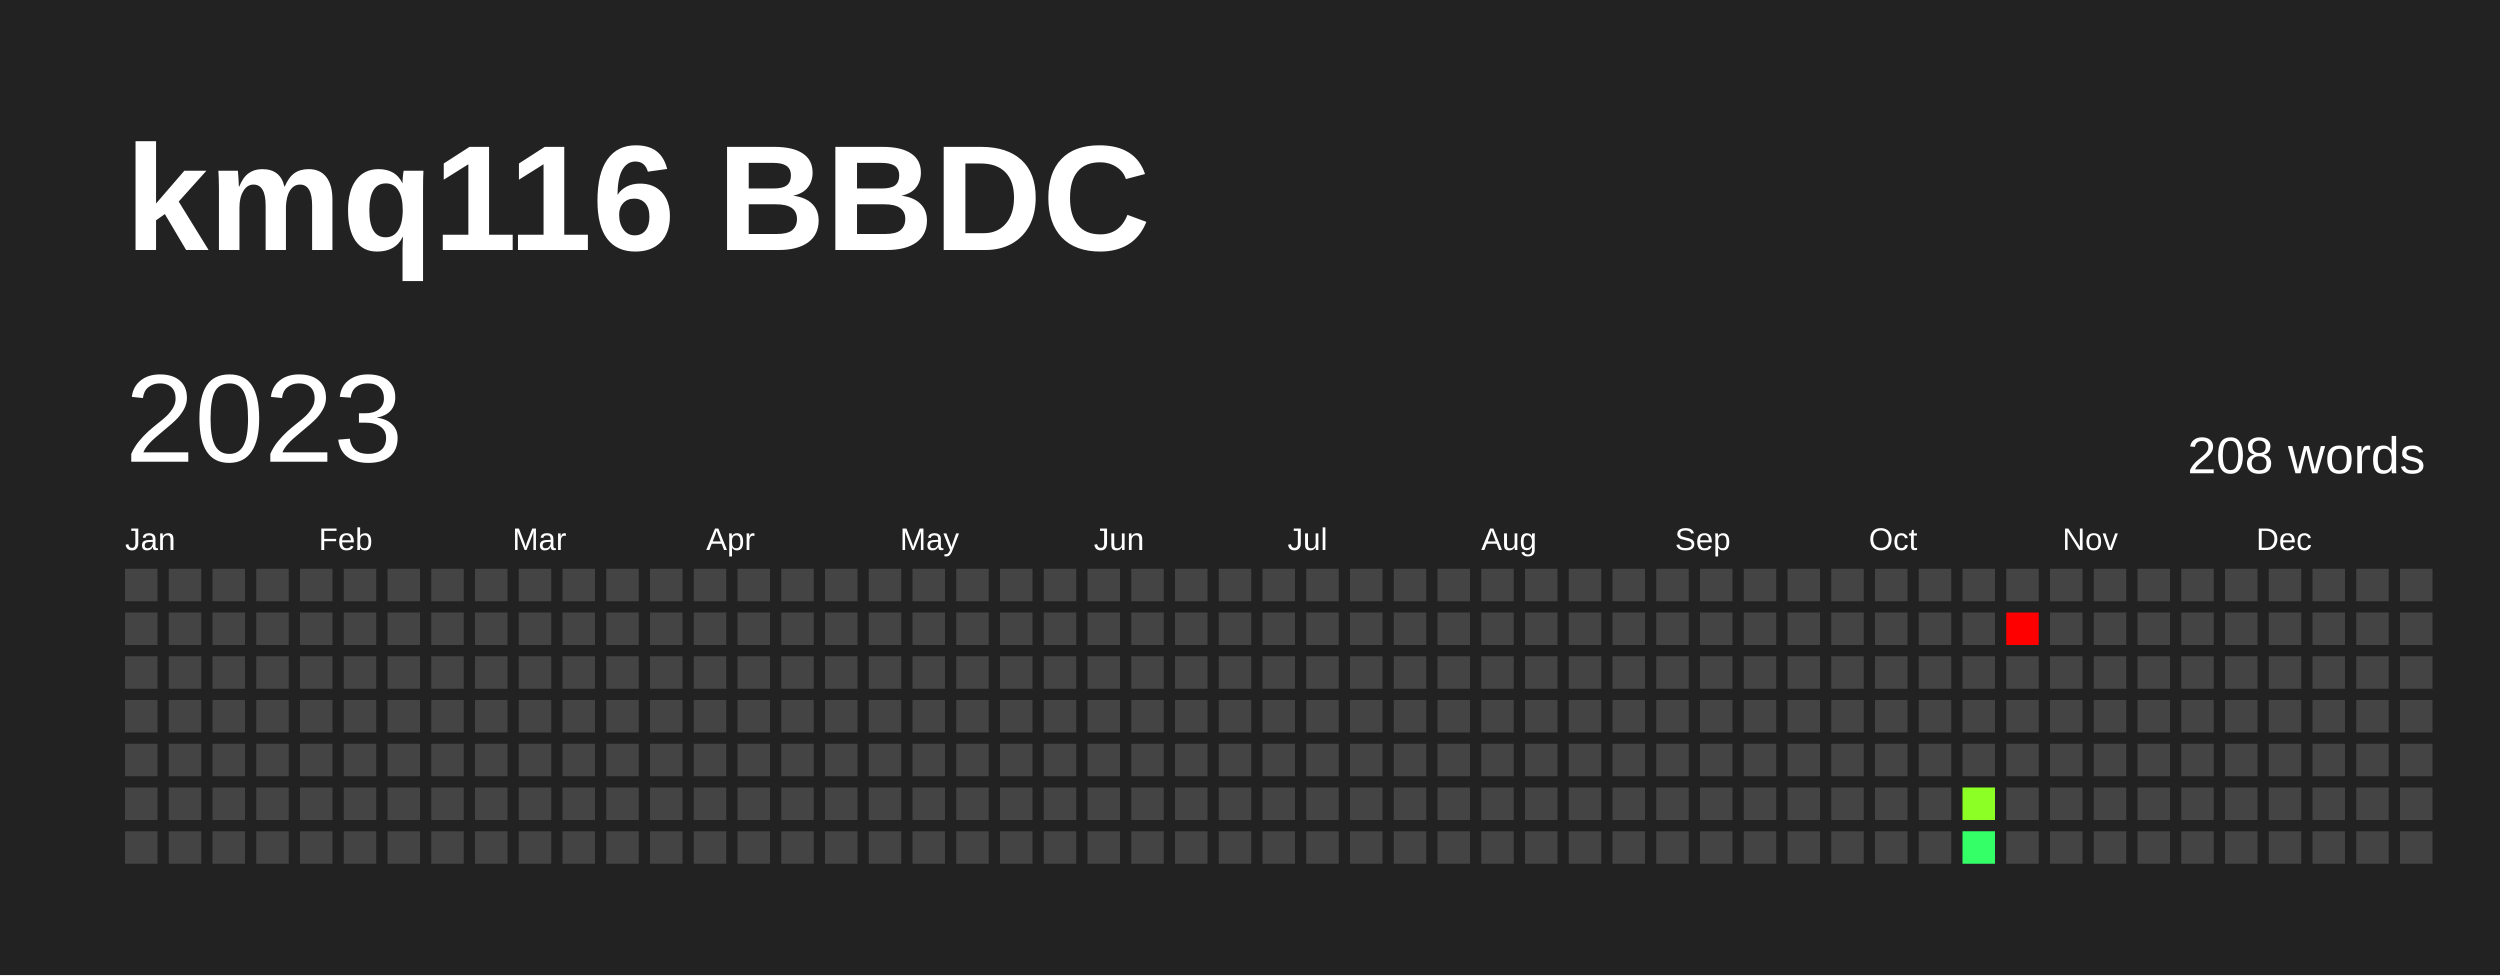
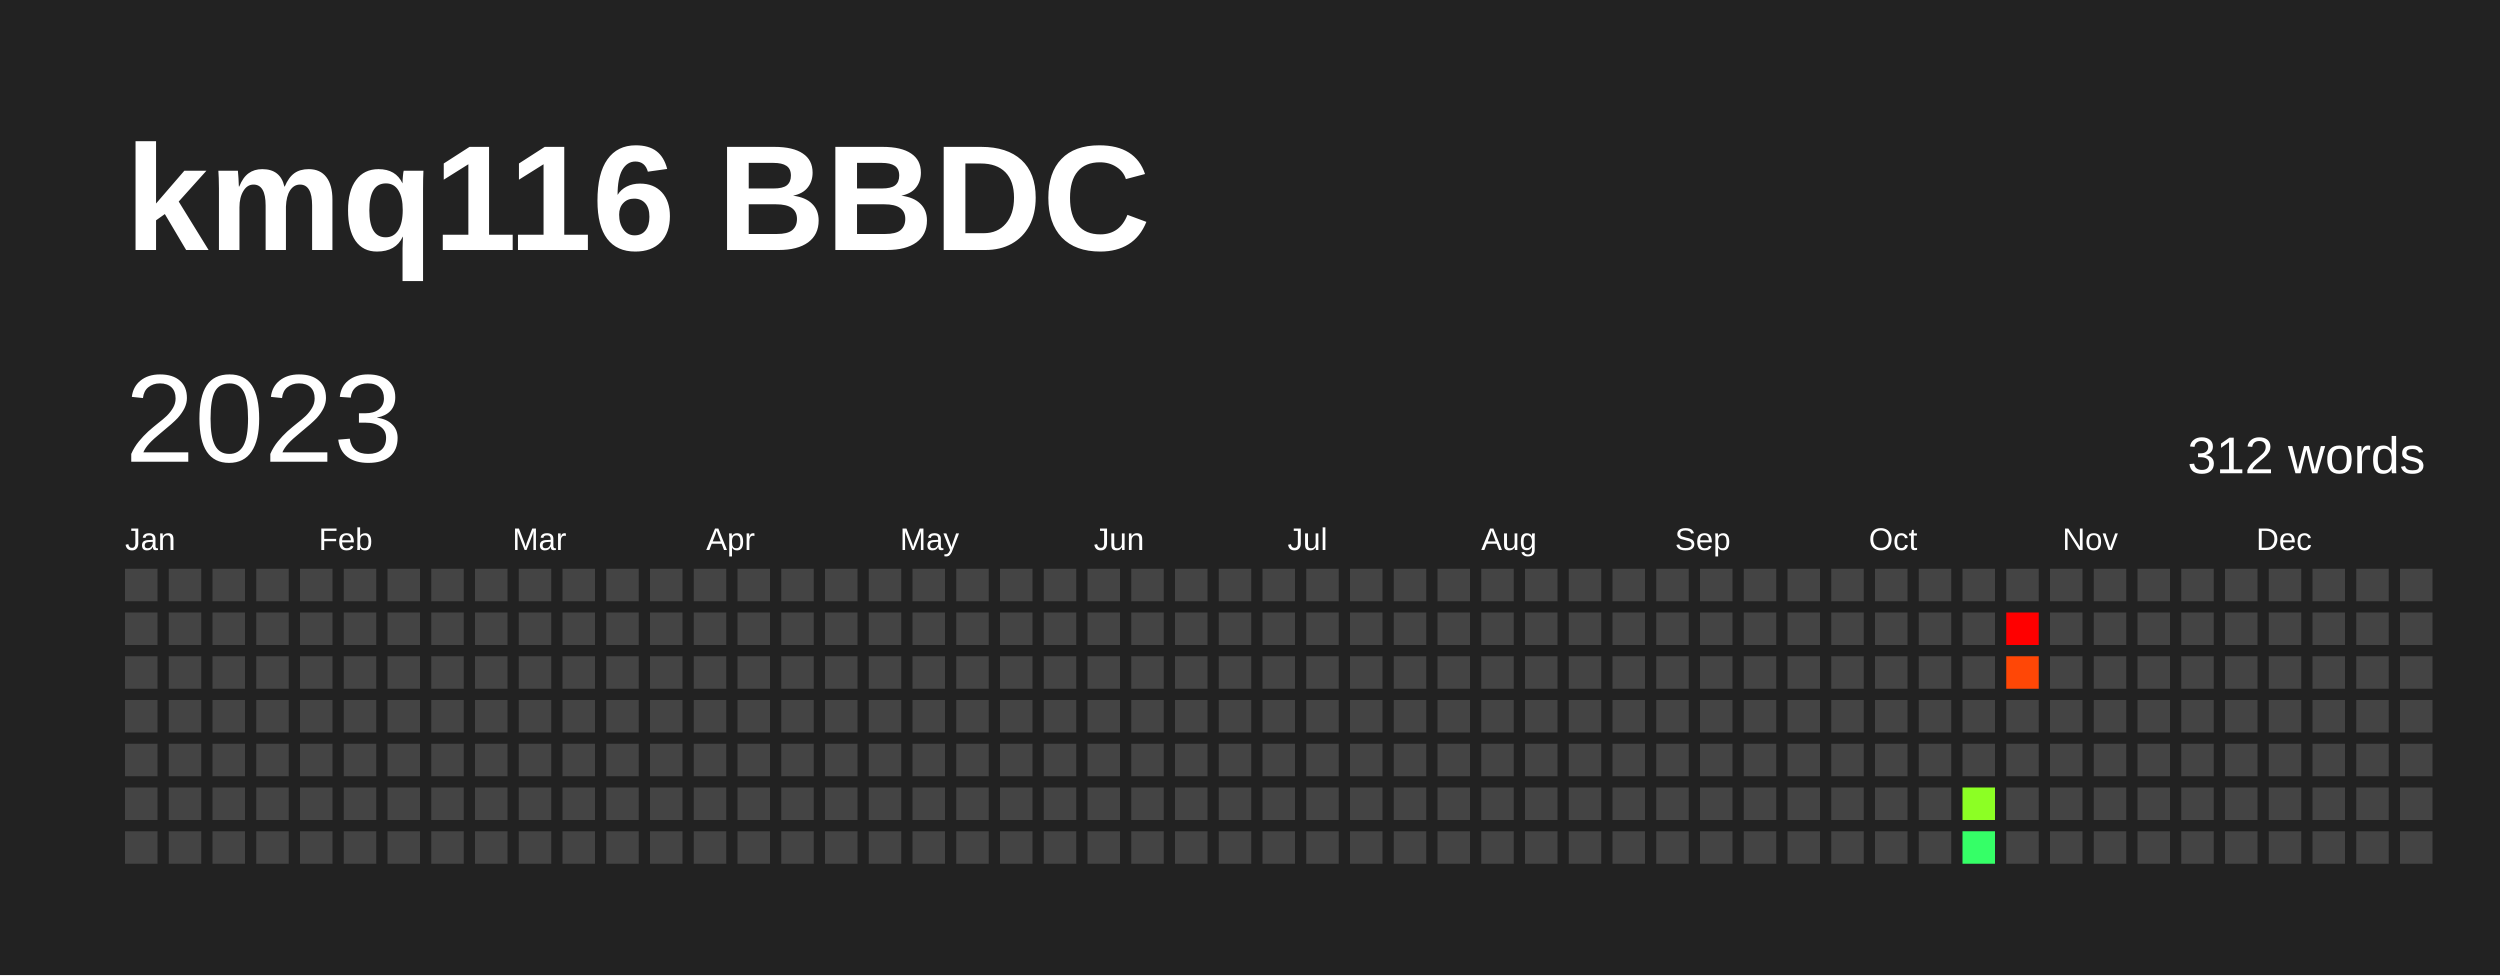
<svg xmlns="http://www.w3.org/2000/svg" baseProfile="full" height="78mm" version="1.1" viewBox="0,0,200,78" width="200mm">
  <defs />
  <rect fill="#222222" height="78" width="200" x="0" y="0" />
  <text fill="#FFFFFF" style="font-size:12px; font-family:Arial; font-weight:bold;" x="10" y="20">kmq116 BBDC</text>
  <text dominant-baseline="hanging" fill="#FFFFFF" style="font-size:10.0px; font-family:Arial;" x="10" y="30">2023</text>
-   <text dominant-baseline="hanging" fill="#FFFFFF" style="font-size:4.125px; font-family:Arial;" x="175" y="35">208 words</text>
+   <text dominant-baseline="hanging" fill="#FFFFFF" style="font-size:4.125px; font-family:Arial;" x="175" y="35">312 words</text>
  <text fill="#FFFFFF" style="font-size:2.5px; font-family:Arial" x="10.0" y="44">Jan</text>
  <text fill="#FFFFFF" style="font-size:2.5px; font-family:Arial" x="25.5" y="44">Feb</text>
  <text fill="#FFFFFF" style="font-size:2.5px; font-family:Arial" x="41.0" y="44">Mar</text>
  <text fill="#FFFFFF" style="font-size:2.5px; font-family:Arial" x="56.5" y="44">Apr</text>
  <text fill="#FFFFFF" style="font-size:2.5px; font-family:Arial" x="72.0" y="44">May</text>
  <text fill="#FFFFFF" style="font-size:2.5px; font-family:Arial" x="87.5" y="44">Jun</text>
  <text fill="#FFFFFF" style="font-size:2.5px; font-family:Arial" x="103.0" y="44">Jul</text>
  <text fill="#FFFFFF" style="font-size:2.5px; font-family:Arial" x="118.5" y="44">Aug</text>
  <text fill="#FFFFFF" style="font-size:2.5px; font-family:Arial" x="134.0" y="44">Sep</text>
  <text fill="#FFFFFF" style="font-size:2.5px; font-family:Arial" x="149.5" y="44">Oct</text>
  <text fill="#FFFFFF" style="font-size:2.5px; font-family:Arial" x="165.0" y="44">Nov</text>
  <text fill="#FFFFFF" style="font-size:2.5px; font-family:Arial" x="180.5" y="44">Dec</text>
  <rect fill="#444444" height="2.6" width="2.6" x="10.0" y="45.5" />
  <rect fill="#444444" height="2.6" width="2.6" x="10.0" y="49.0" />
  <rect fill="#444444" height="2.6" width="2.6" x="10.0" y="52.5" />
  <rect fill="#444444" height="2.6" width="2.6" x="10.0" y="56.0" />
  <rect fill="#444444" height="2.6" width="2.6" x="10.0" y="59.5" />
  <rect fill="#444444" height="2.6" width="2.6" x="10.0" y="63.0" />
  <rect fill="#444444" height="2.6" width="2.6" x="10.0" y="66.5" />
  <rect fill="#444444" height="2.6" width="2.6" x="13.5" y="45.5" />
  <rect fill="#444444" height="2.6" width="2.6" x="13.5" y="49.0" />
  <rect fill="#444444" height="2.6" width="2.6" x="13.5" y="52.5" />
  <rect fill="#444444" height="2.6" width="2.6" x="13.5" y="56.0" />
  <rect fill="#444444" height="2.6" width="2.6" x="13.5" y="59.5" />
  <rect fill="#444444" height="2.6" width="2.6" x="13.5" y="63.0" />
  <rect fill="#444444" height="2.6" width="2.6" x="13.5" y="66.5" />
  <rect fill="#444444" height="2.6" width="2.6" x="17.0" y="45.5" />
  <rect fill="#444444" height="2.6" width="2.6" x="17.0" y="49.0" />
  <rect fill="#444444" height="2.6" width="2.6" x="17.0" y="52.5" />
  <rect fill="#444444" height="2.6" width="2.6" x="17.0" y="56.0" />
  <rect fill="#444444" height="2.6" width="2.6" x="17.0" y="59.5" />
  <rect fill="#444444" height="2.6" width="2.6" x="17.0" y="63.0" />
  <rect fill="#444444" height="2.6" width="2.6" x="17.0" y="66.5" />
  <rect fill="#444444" height="2.6" width="2.6" x="20.5" y="45.5" />
  <rect fill="#444444" height="2.6" width="2.6" x="20.5" y="49.0" />
  <rect fill="#444444" height="2.6" width="2.6" x="20.5" y="52.5" />
  <rect fill="#444444" height="2.6" width="2.6" x="20.5" y="56.0" />
  <rect fill="#444444" height="2.6" width="2.6" x="20.5" y="59.5" />
  <rect fill="#444444" height="2.6" width="2.6" x="20.5" y="63.0" />
  <rect fill="#444444" height="2.6" width="2.6" x="20.5" y="66.5" />
  <rect fill="#444444" height="2.6" width="2.6" x="24.0" y="45.5" />
  <rect fill="#444444" height="2.6" width="2.6" x="24.0" y="49.0" />
  <rect fill="#444444" height="2.6" width="2.6" x="24.0" y="52.5" />
  <rect fill="#444444" height="2.6" width="2.6" x="24.0" y="56.0" />
  <rect fill="#444444" height="2.6" width="2.6" x="24.0" y="59.5" />
  <rect fill="#444444" height="2.6" width="2.6" x="24.0" y="63.0" />
  <rect fill="#444444" height="2.6" width="2.6" x="24.0" y="66.5" />
  <rect fill="#444444" height="2.6" width="2.6" x="27.5" y="45.5" />
  <rect fill="#444444" height="2.6" width="2.6" x="27.5" y="49.0" />
  <rect fill="#444444" height="2.6" width="2.6" x="27.5" y="52.5" />
  <rect fill="#444444" height="2.6" width="2.6" x="27.5" y="56.0" />
  <rect fill="#444444" height="2.6" width="2.6" x="27.5" y="59.5" />
  <rect fill="#444444" height="2.6" width="2.6" x="27.5" y="63.0" />
  <rect fill="#444444" height="2.6" width="2.6" x="27.5" y="66.5" />
  <rect fill="#444444" height="2.6" width="2.6" x="31.0" y="45.5" />
  <rect fill="#444444" height="2.6" width="2.6" x="31.0" y="49.0" />
  <rect fill="#444444" height="2.6" width="2.6" x="31.0" y="52.5" />
  <rect fill="#444444" height="2.6" width="2.6" x="31.0" y="56.0" />
  <rect fill="#444444" height="2.6" width="2.6" x="31.0" y="59.5" />
  <rect fill="#444444" height="2.6" width="2.6" x="31.0" y="63.0" />
  <rect fill="#444444" height="2.6" width="2.6" x="31.0" y="66.5" />
  <rect fill="#444444" height="2.6" width="2.6" x="34.5" y="45.5" />
  <rect fill="#444444" height="2.6" width="2.6" x="34.5" y="49.0" />
  <rect fill="#444444" height="2.6" width="2.6" x="34.5" y="52.5" />
  <rect fill="#444444" height="2.6" width="2.6" x="34.5" y="56.0" />
  <rect fill="#444444" height="2.6" width="2.6" x="34.5" y="59.5" />
  <rect fill="#444444" height="2.6" width="2.6" x="34.5" y="63.0" />
  <rect fill="#444444" height="2.6" width="2.6" x="34.5" y="66.5" />
  <rect fill="#444444" height="2.6" width="2.6" x="38.0" y="45.5" />
  <rect fill="#444444" height="2.6" width="2.6" x="38.0" y="49.0" />
  <rect fill="#444444" height="2.6" width="2.6" x="38.0" y="52.5" />
  <rect fill="#444444" height="2.6" width="2.6" x="38.0" y="56.0" />
  <rect fill="#444444" height="2.6" width="2.6" x="38.0" y="59.5" />
  <rect fill="#444444" height="2.6" width="2.6" x="38.0" y="63.0" />
  <rect fill="#444444" height="2.6" width="2.6" x="38.0" y="66.5" />
  <rect fill="#444444" height="2.6" width="2.6" x="41.5" y="45.5" />
  <rect fill="#444444" height="2.6" width="2.6" x="41.5" y="49.0" />
  <rect fill="#444444" height="2.6" width="2.6" x="41.5" y="52.5" />
  <rect fill="#444444" height="2.6" width="2.6" x="41.5" y="56.0" />
  <rect fill="#444444" height="2.6" width="2.6" x="41.5" y="59.5" />
  <rect fill="#444444" height="2.6" width="2.6" x="41.5" y="63.0" />
  <rect fill="#444444" height="2.6" width="2.6" x="41.5" y="66.5" />
  <rect fill="#444444" height="2.6" width="2.6" x="45.0" y="45.5" />
  <rect fill="#444444" height="2.6" width="2.6" x="45.0" y="49.0" />
  <rect fill="#444444" height="2.6" width="2.6" x="45.0" y="52.5" />
  <rect fill="#444444" height="2.6" width="2.6" x="45.0" y="56.0" />
  <rect fill="#444444" height="2.6" width="2.6" x="45.0" y="59.5" />
  <rect fill="#444444" height="2.6" width="2.6" x="45.0" y="63.0" />
  <rect fill="#444444" height="2.6" width="2.6" x="45.0" y="66.5" />
  <rect fill="#444444" height="2.6" width="2.6" x="48.5" y="45.5" />
  <rect fill="#444444" height="2.6" width="2.6" x="48.5" y="49.0" />
  <rect fill="#444444" height="2.6" width="2.6" x="48.5" y="52.5" />
  <rect fill="#444444" height="2.6" width="2.6" x="48.5" y="56.0" />
  <rect fill="#444444" height="2.6" width="2.6" x="48.5" y="59.5" />
  <rect fill="#444444" height="2.6" width="2.6" x="48.5" y="63.0" />
  <rect fill="#444444" height="2.6" width="2.6" x="48.5" y="66.5" />
  <rect fill="#444444" height="2.6" width="2.6" x="52.0" y="45.5" />
  <rect fill="#444444" height="2.6" width="2.6" x="52.0" y="49.0" />
  <rect fill="#444444" height="2.6" width="2.6" x="52.0" y="52.5" />
  <rect fill="#444444" height="2.6" width="2.6" x="52.0" y="56.0" />
  <rect fill="#444444" height="2.6" width="2.6" x="52.0" y="59.5" />
  <rect fill="#444444" height="2.6" width="2.6" x="52.0" y="63.0" />
  <rect fill="#444444" height="2.6" width="2.6" x="52.0" y="66.5" />
  <rect fill="#444444" height="2.6" width="2.6" x="55.5" y="45.5" />
  <rect fill="#444444" height="2.6" width="2.6" x="55.5" y="49.0" />
  <rect fill="#444444" height="2.6" width="2.6" x="55.5" y="52.5" />
  <rect fill="#444444" height="2.6" width="2.6" x="55.5" y="56.0" />
  <rect fill="#444444" height="2.6" width="2.6" x="55.5" y="59.5" />
  <rect fill="#444444" height="2.6" width="2.6" x="55.5" y="63.0" />
  <rect fill="#444444" height="2.6" width="2.6" x="55.5" y="66.5" />
  <rect fill="#444444" height="2.6" width="2.6" x="59.0" y="45.5" />
  <rect fill="#444444" height="2.6" width="2.6" x="59.0" y="49.0" />
  <rect fill="#444444" height="2.6" width="2.6" x="59.0" y="52.5" />
  <rect fill="#444444" height="2.6" width="2.6" x="59.0" y="56.0" />
  <rect fill="#444444" height="2.6" width="2.6" x="59.0" y="59.5" />
  <rect fill="#444444" height="2.6" width="2.6" x="59.0" y="63.0" />
  <rect fill="#444444" height="2.6" width="2.6" x="59.0" y="66.5" />
  <rect fill="#444444" height="2.6" width="2.6" x="62.5" y="45.5" />
  <rect fill="#444444" height="2.6" width="2.6" x="62.5" y="49.0" />
  <rect fill="#444444" height="2.6" width="2.6" x="62.5" y="52.5" />
  <rect fill="#444444" height="2.6" width="2.6" x="62.5" y="56.0" />
  <rect fill="#444444" height="2.6" width="2.6" x="62.5" y="59.5" />
  <rect fill="#444444" height="2.6" width="2.6" x="62.5" y="63.0" />
  <rect fill="#444444" height="2.6" width="2.6" x="62.5" y="66.5" />
  <rect fill="#444444" height="2.6" width="2.6" x="66.0" y="45.5" />
  <rect fill="#444444" height="2.6" width="2.6" x="66.0" y="49.0" />
  <rect fill="#444444" height="2.6" width="2.6" x="66.0" y="52.5" />
  <rect fill="#444444" height="2.6" width="2.6" x="66.0" y="56.0" />
  <rect fill="#444444" height="2.6" width="2.6" x="66.0" y="59.5" />
  <rect fill="#444444" height="2.6" width="2.6" x="66.0" y="63.0" />
  <rect fill="#444444" height="2.6" width="2.6" x="66.0" y="66.5" />
  <rect fill="#444444" height="2.6" width="2.6" x="69.5" y="45.5" />
  <rect fill="#444444" height="2.6" width="2.6" x="69.5" y="49.0" />
  <rect fill="#444444" height="2.6" width="2.6" x="69.5" y="52.5" />
  <rect fill="#444444" height="2.6" width="2.6" x="69.5" y="56.0" />
  <rect fill="#444444" height="2.6" width="2.6" x="69.5" y="59.5" />
  <rect fill="#444444" height="2.6" width="2.6" x="69.5" y="63.0" />
  <rect fill="#444444" height="2.6" width="2.6" x="69.5" y="66.5" />
  <rect fill="#444444" height="2.6" width="2.6" x="73.0" y="45.5" />
  <rect fill="#444444" height="2.6" width="2.6" x="73.0" y="49.0" />
  <rect fill="#444444" height="2.6" width="2.6" x="73.0" y="52.5" />
  <rect fill="#444444" height="2.6" width="2.6" x="73.0" y="56.0" />
  <rect fill="#444444" height="2.6" width="2.6" x="73.0" y="59.5" />
  <rect fill="#444444" height="2.6" width="2.6" x="73.0" y="63.0" />
  <rect fill="#444444" height="2.6" width="2.6" x="73.0" y="66.5" />
  <rect fill="#444444" height="2.6" width="2.6" x="76.5" y="45.5" />
  <rect fill="#444444" height="2.6" width="2.6" x="76.5" y="49.0" />
  <rect fill="#444444" height="2.6" width="2.6" x="76.5" y="52.5" />
  <rect fill="#444444" height="2.6" width="2.6" x="76.5" y="56.0" />
  <rect fill="#444444" height="2.6" width="2.6" x="76.5" y="59.5" />
  <rect fill="#444444" height="2.6" width="2.6" x="76.5" y="63.0" />
  <rect fill="#444444" height="2.6" width="2.6" x="76.5" y="66.5" />
  <rect fill="#444444" height="2.6" width="2.6" x="80.0" y="45.5" />
  <rect fill="#444444" height="2.6" width="2.6" x="80.0" y="49.0" />
  <rect fill="#444444" height="2.6" width="2.6" x="80.0" y="52.5" />
  <rect fill="#444444" height="2.6" width="2.6" x="80.0" y="56.0" />
  <rect fill="#444444" height="2.6" width="2.6" x="80.0" y="59.5" />
  <rect fill="#444444" height="2.6" width="2.6" x="80.0" y="63.0" />
  <rect fill="#444444" height="2.6" width="2.6" x="80.0" y="66.5" />
  <rect fill="#444444" height="2.6" width="2.6" x="83.5" y="45.5" />
  <rect fill="#444444" height="2.6" width="2.6" x="83.5" y="49.0" />
  <rect fill="#444444" height="2.6" width="2.6" x="83.5" y="52.5" />
  <rect fill="#444444" height="2.6" width="2.6" x="83.5" y="56.0" />
  <rect fill="#444444" height="2.6" width="2.6" x="83.5" y="59.5" />
  <rect fill="#444444" height="2.6" width="2.6" x="83.5" y="63.0" />
  <rect fill="#444444" height="2.6" width="2.6" x="83.5" y="66.5" />
  <rect fill="#444444" height="2.6" width="2.6" x="87.0" y="45.5" />
  <rect fill="#444444" height="2.6" width="2.6" x="87.0" y="49.0" />
  <rect fill="#444444" height="2.6" width="2.6" x="87.0" y="52.5" />
  <rect fill="#444444" height="2.6" width="2.6" x="87.0" y="56.0" />
  <rect fill="#444444" height="2.6" width="2.6" x="87.0" y="59.5" />
  <rect fill="#444444" height="2.6" width="2.6" x="87.0" y="63.0" />
  <rect fill="#444444" height="2.6" width="2.6" x="87.0" y="66.5" />
  <rect fill="#444444" height="2.6" width="2.6" x="90.5" y="45.5" />
  <rect fill="#444444" height="2.6" width="2.6" x="90.5" y="49.0" />
  <rect fill="#444444" height="2.6" width="2.6" x="90.5" y="52.5" />
  <rect fill="#444444" height="2.6" width="2.6" x="90.5" y="56.0" />
  <rect fill="#444444" height="2.6" width="2.6" x="90.5" y="59.5" />
  <rect fill="#444444" height="2.6" width="2.6" x="90.5" y="63.0" />
  <rect fill="#444444" height="2.6" width="2.6" x="90.5" y="66.5" />
  <rect fill="#444444" height="2.6" width="2.6" x="94.0" y="45.5" />
  <rect fill="#444444" height="2.6" width="2.6" x="94.0" y="49.0" />
  <rect fill="#444444" height="2.6" width="2.6" x="94.0" y="52.5" />
  <rect fill="#444444" height="2.6" width="2.6" x="94.0" y="56.0" />
  <rect fill="#444444" height="2.6" width="2.6" x="94.0" y="59.5" />
  <rect fill="#444444" height="2.6" width="2.6" x="94.0" y="63.0" />
  <rect fill="#444444" height="2.6" width="2.6" x="94.0" y="66.5" />
  <rect fill="#444444" height="2.6" width="2.6" x="97.5" y="45.5" />
  <rect fill="#444444" height="2.6" width="2.6" x="97.5" y="49.0" />
  <rect fill="#444444" height="2.6" width="2.6" x="97.5" y="52.5" />
  <rect fill="#444444" height="2.6" width="2.6" x="97.5" y="56.0" />
  <rect fill="#444444" height="2.6" width="2.6" x="97.5" y="59.5" />
  <rect fill="#444444" height="2.6" width="2.6" x="97.5" y="63.0" />
  <rect fill="#444444" height="2.6" width="2.6" x="97.5" y="66.5" />
  <rect fill="#444444" height="2.6" width="2.6" x="101.0" y="45.5" />
  <rect fill="#444444" height="2.6" width="2.6" x="101.0" y="49.0" />
  <rect fill="#444444" height="2.6" width="2.6" x="101.0" y="52.5" />
  <rect fill="#444444" height="2.6" width="2.6" x="101.0" y="56.0" />
  <rect fill="#444444" height="2.6" width="2.6" x="101.0" y="59.5" />
  <rect fill="#444444" height="2.6" width="2.6" x="101.0" y="63.0" />
  <rect fill="#444444" height="2.6" width="2.6" x="101.0" y="66.5" />
  <rect fill="#444444" height="2.6" width="2.6" x="104.5" y="45.5" />
  <rect fill="#444444" height="2.6" width="2.6" x="104.5" y="49.0" />
  <rect fill="#444444" height="2.6" width="2.6" x="104.5" y="52.5" />
  <rect fill="#444444" height="2.6" width="2.6" x="104.5" y="56.0" />
  <rect fill="#444444" height="2.6" width="2.6" x="104.5" y="59.5" />
  <rect fill="#444444" height="2.6" width="2.6" x="104.5" y="63.0" />
  <rect fill="#444444" height="2.6" width="2.6" x="104.5" y="66.5" />
  <rect fill="#444444" height="2.6" width="2.6" x="108.0" y="45.5" />
  <rect fill="#444444" height="2.6" width="2.6" x="108.0" y="49.0" />
  <rect fill="#444444" height="2.6" width="2.6" x="108.0" y="52.5" />
  <rect fill="#444444" height="2.6" width="2.6" x="108.0" y="56.0" />
  <rect fill="#444444" height="2.6" width="2.6" x="108.0" y="59.5" />
  <rect fill="#444444" height="2.6" width="2.6" x="108.0" y="63.0" />
  <rect fill="#444444" height="2.6" width="2.6" x="108.0" y="66.5" />
  <rect fill="#444444" height="2.6" width="2.6" x="111.5" y="45.5" />
  <rect fill="#444444" height="2.6" width="2.6" x="111.5" y="49.0" />
  <rect fill="#444444" height="2.6" width="2.6" x="111.5" y="52.5" />
  <rect fill="#444444" height="2.6" width="2.6" x="111.5" y="56.0" />
  <rect fill="#444444" height="2.6" width="2.6" x="111.5" y="59.5" />
  <rect fill="#444444" height="2.6" width="2.6" x="111.5" y="63.0" />
  <rect fill="#444444" height="2.6" width="2.6" x="111.5" y="66.5" />
  <rect fill="#444444" height="2.6" width="2.6" x="115.0" y="45.5" />
  <rect fill="#444444" height="2.6" width="2.6" x="115.0" y="49.0" />
  <rect fill="#444444" height="2.6" width="2.6" x="115.0" y="52.5" />
  <rect fill="#444444" height="2.6" width="2.6" x="115.0" y="56.0" />
  <rect fill="#444444" height="2.6" width="2.6" x="115.0" y="59.5" />
  <rect fill="#444444" height="2.6" width="2.6" x="115.0" y="63.0" />
  <rect fill="#444444" height="2.6" width="2.6" x="115.0" y="66.5" />
  <rect fill="#444444" height="2.6" width="2.6" x="118.5" y="45.5" />
  <rect fill="#444444" height="2.6" width="2.6" x="118.5" y="49.0" />
  <rect fill="#444444" height="2.6" width="2.6" x="118.5" y="52.5" />
  <rect fill="#444444" height="2.6" width="2.6" x="118.5" y="56.0" />
  <rect fill="#444444" height="2.6" width="2.6" x="118.5" y="59.5" />
  <rect fill="#444444" height="2.6" width="2.6" x="118.5" y="63.0" />
  <rect fill="#444444" height="2.6" width="2.6" x="118.5" y="66.5" />
  <rect fill="#444444" height="2.6" width="2.6" x="122.0" y="45.5" />
  <rect fill="#444444" height="2.6" width="2.6" x="122.0" y="49.0" />
  <rect fill="#444444" height="2.6" width="2.6" x="122.0" y="52.5" />
  <rect fill="#444444" height="2.6" width="2.6" x="122.0" y="56.0" />
  <rect fill="#444444" height="2.6" width="2.6" x="122.0" y="59.5" />
  <rect fill="#444444" height="2.6" width="2.6" x="122.0" y="63.0" />
  <rect fill="#444444" height="2.6" width="2.6" x="122.0" y="66.5" />
  <rect fill="#444444" height="2.6" width="2.6" x="125.5" y="45.5" />
  <rect fill="#444444" height="2.6" width="2.6" x="125.5" y="49.0" />
  <rect fill="#444444" height="2.6" width="2.6" x="125.5" y="52.5" />
  <rect fill="#444444" height="2.6" width="2.6" x="125.5" y="56.0" />
  <rect fill="#444444" height="2.6" width="2.6" x="125.5" y="59.5" />
  <rect fill="#444444" height="2.6" width="2.6" x="125.5" y="63.0" />
  <rect fill="#444444" height="2.6" width="2.6" x="125.5" y="66.5" />
  <rect fill="#444444" height="2.6" width="2.6" x="129.0" y="45.5" />
  <rect fill="#444444" height="2.6" width="2.6" x="129.0" y="49.0" />
  <rect fill="#444444" height="2.6" width="2.6" x="129.0" y="52.5" />
  <rect fill="#444444" height="2.6" width="2.6" x="129.0" y="56.0" />
  <rect fill="#444444" height="2.6" width="2.6" x="129.0" y="59.5" />
  <rect fill="#444444" height="2.6" width="2.6" x="129.0" y="63.0" />
  <rect fill="#444444" height="2.6" width="2.6" x="129.0" y="66.5" />
  <rect fill="#444444" height="2.6" width="2.6" x="132.5" y="45.5" />
  <rect fill="#444444" height="2.6" width="2.6" x="132.5" y="49.0" />
  <rect fill="#444444" height="2.6" width="2.6" x="132.5" y="52.5" />
  <rect fill="#444444" height="2.6" width="2.6" x="132.5" y="56.0" />
  <rect fill="#444444" height="2.6" width="2.6" x="132.5" y="59.5" />
  <rect fill="#444444" height="2.6" width="2.6" x="132.5" y="63.0" />
  <rect fill="#444444" height="2.6" width="2.6" x="132.5" y="66.5" />
  <rect fill="#444444" height="2.6" width="2.6" x="136.0" y="45.5" />
  <rect fill="#444444" height="2.6" width="2.6" x="136.0" y="49.0" />
  <rect fill="#444444" height="2.6" width="2.6" x="136.0" y="52.5" />
  <rect fill="#444444" height="2.6" width="2.6" x="136.0" y="56.0" />
  <rect fill="#444444" height="2.6" width="2.6" x="136.0" y="59.5" />
  <rect fill="#444444" height="2.6" width="2.6" x="136.0" y="63.0" />
  <rect fill="#444444" height="2.6" width="2.6" x="136.0" y="66.5" />
  <rect fill="#444444" height="2.6" width="2.6" x="139.5" y="45.5" />
  <rect fill="#444444" height="2.6" width="2.6" x="139.5" y="49.0" />
  <rect fill="#444444" height="2.6" width="2.6" x="139.5" y="52.5" />
  <rect fill="#444444" height="2.6" width="2.6" x="139.5" y="56.0" />
  <rect fill="#444444" height="2.6" width="2.6" x="139.5" y="59.5" />
  <rect fill="#444444" height="2.6" width="2.6" x="139.5" y="63.0" />
  <rect fill="#444444" height="2.6" width="2.6" x="139.5" y="66.5" />
  <rect fill="#444444" height="2.6" width="2.6" x="143.0" y="45.5" />
  <rect fill="#444444" height="2.6" width="2.6" x="143.0" y="49.0" />
  <rect fill="#444444" height="2.6" width="2.6" x="143.0" y="52.5" />
  <rect fill="#444444" height="2.6" width="2.6" x="143.0" y="56.0" />
  <rect fill="#444444" height="2.6" width="2.6" x="143.0" y="59.5" />
  <rect fill="#444444" height="2.6" width="2.6" x="143.0" y="63.0" />
  <rect fill="#444444" height="2.6" width="2.6" x="143.0" y="66.5" />
  <rect fill="#444444" height="2.6" width="2.6" x="146.5" y="45.5" />
  <rect fill="#444444" height="2.6" width="2.6" x="146.5" y="49.0" />
  <rect fill="#444444" height="2.6" width="2.6" x="146.5" y="52.5" />
  <rect fill="#444444" height="2.6" width="2.6" x="146.5" y="56.0" />
  <rect fill="#444444" height="2.6" width="2.6" x="146.5" y="59.5" />
  <rect fill="#444444" height="2.6" width="2.6" x="146.5" y="63.0" />
  <rect fill="#444444" height="2.6" width="2.6" x="146.5" y="66.5" />
  <rect fill="#444444" height="2.6" width="2.6" x="150.0" y="45.5" />
  <rect fill="#444444" height="2.6" width="2.6" x="150.0" y="49.0" />
  <rect fill="#444444" height="2.6" width="2.6" x="150.0" y="52.5" />
  <rect fill="#444444" height="2.6" width="2.6" x="150.0" y="56.0" />
  <rect fill="#444444" height="2.6" width="2.6" x="150.0" y="59.5" />
  <rect fill="#444444" height="2.6" width="2.6" x="150.0" y="63.0" />
  <rect fill="#444444" height="2.6" width="2.6" x="150.0" y="66.5" />
  <rect fill="#444444" height="2.6" width="2.6" x="153.5" y="45.5" />
  <rect fill="#444444" height="2.6" width="2.6" x="153.5" y="49.0" />
  <rect fill="#444444" height="2.6" width="2.6" x="153.5" y="52.5" />
  <rect fill="#444444" height="2.6" width="2.6" x="153.5" y="56.0" />
  <rect fill="#444444" height="2.6" width="2.6" x="153.5" y="59.5" />
  <rect fill="#444444" height="2.6" width="2.6" x="153.5" y="63.0" />
  <rect fill="#444444" height="2.6" width="2.6" x="153.5" y="66.5" />
  <rect fill="#444444" height="2.6" width="2.6" x="157.0" y="45.5" />
  <rect fill="#444444" height="2.6" width="2.6" x="157.0" y="49.0" />
  <rect fill="#444444" height="2.6" width="2.6" x="157.0" y="52.5" />
  <rect fill="#444444" height="2.6" width="2.6" x="157.0" y="56.0" />
  <rect fill="#444444" height="2.6" width="2.6" x="157.0" y="59.5" />
  <rect fill="#8cff24" height="2.6" width="2.6" x="157.0" y="63.0" />
  <rect fill="#35ff67" height="2.6" width="2.6" x="157.0" y="66.5" />
  <rect fill="#444444" height="2.6" width="2.6" x="160.5" y="45.5" />
  <rect fill="red" height="2.6" width="2.6" x="160.5" y="49.0" />
-   <rect fill="#444444" height="2.6" width="2.6" x="160.5" y="52.5" />
+   <rect fill="#ff4706" height="2.6" width="2.6" x="160.5" y="52.5" />
  <rect fill="#444444" height="2.6" width="2.6" x="160.5" y="56.0" />
  <rect fill="#444444" height="2.6" width="2.6" x="160.5" y="59.5" />
  <rect fill="#444444" height="2.6" width="2.6" x="160.5" y="63.0" />
  <rect fill="#444444" height="2.6" width="2.6" x="160.5" y="66.5" />
  <rect fill="#444444" height="2.6" width="2.6" x="164.0" y="45.5" />
  <rect fill="#444444" height="2.6" width="2.6" x="164.0" y="49.0" />
  <rect fill="#444444" height="2.6" width="2.6" x="164.0" y="52.5" />
  <rect fill="#444444" height="2.6" width="2.6" x="164.0" y="56.0" />
  <rect fill="#444444" height="2.6" width="2.6" x="164.0" y="59.5" />
  <rect fill="#444444" height="2.6" width="2.6" x="164.0" y="63.0" />
  <rect fill="#444444" height="2.6" width="2.6" x="164.0" y="66.5" />
  <rect fill="#444444" height="2.6" width="2.6" x="167.5" y="45.5" />
  <rect fill="#444444" height="2.6" width="2.6" x="167.5" y="49.0" />
  <rect fill="#444444" height="2.6" width="2.6" x="167.5" y="52.5" />
  <rect fill="#444444" height="2.6" width="2.6" x="167.5" y="56.0" />
  <rect fill="#444444" height="2.6" width="2.6" x="167.5" y="59.5" />
  <rect fill="#444444" height="2.6" width="2.6" x="167.5" y="63.0" />
  <rect fill="#444444" height="2.6" width="2.6" x="167.5" y="66.5" />
  <rect fill="#444444" height="2.6" width="2.6" x="171.0" y="45.5" />
  <rect fill="#444444" height="2.6" width="2.6" x="171.0" y="49.0" />
  <rect fill="#444444" height="2.6" width="2.6" x="171.0" y="52.5" />
  <rect fill="#444444" height="2.6" width="2.6" x="171.0" y="56.0" />
  <rect fill="#444444" height="2.6" width="2.6" x="171.0" y="59.5" />
  <rect fill="#444444" height="2.6" width="2.6" x="171.0" y="63.0" />
  <rect fill="#444444" height="2.6" width="2.6" x="171.0" y="66.5" />
  <rect fill="#444444" height="2.6" width="2.6" x="174.5" y="45.5" />
  <rect fill="#444444" height="2.6" width="2.6" x="174.5" y="49.0" />
  <rect fill="#444444" height="2.6" width="2.6" x="174.5" y="52.5" />
  <rect fill="#444444" height="2.6" width="2.6" x="174.5" y="56.0" />
  <rect fill="#444444" height="2.6" width="2.6" x="174.5" y="59.5" />
  <rect fill="#444444" height="2.6" width="2.6" x="174.5" y="63.0" />
  <rect fill="#444444" height="2.6" width="2.6" x="174.5" y="66.5" />
  <rect fill="#444444" height="2.6" width="2.6" x="178.0" y="45.5" />
  <rect fill="#444444" height="2.6" width="2.6" x="178.0" y="49.0" />
  <rect fill="#444444" height="2.6" width="2.6" x="178.0" y="52.5" />
  <rect fill="#444444" height="2.6" width="2.6" x="178.0" y="56.0" />
  <rect fill="#444444" height="2.6" width="2.6" x="178.0" y="59.5" />
  <rect fill="#444444" height="2.6" width="2.6" x="178.0" y="63.0" />
  <rect fill="#444444" height="2.6" width="2.6" x="178.0" y="66.5" />
  <rect fill="#444444" height="2.6" width="2.6" x="181.5" y="45.5" />
  <rect fill="#444444" height="2.6" width="2.6" x="181.5" y="49.0" />
  <rect fill="#444444" height="2.6" width="2.6" x="181.5" y="52.5" />
  <rect fill="#444444" height="2.6" width="2.6" x="181.5" y="56.0" />
  <rect fill="#444444" height="2.6" width="2.6" x="181.5" y="59.5" />
  <rect fill="#444444" height="2.6" width="2.6" x="181.5" y="63.0" />
  <rect fill="#444444" height="2.6" width="2.6" x="181.5" y="66.5" />
  <rect fill="#444444" height="2.6" width="2.6" x="185.0" y="45.5" />
  <rect fill="#444444" height="2.6" width="2.6" x="185.0" y="49.0" />
  <rect fill="#444444" height="2.6" width="2.6" x="185.0" y="52.5" />
  <rect fill="#444444" height="2.6" width="2.6" x="185.0" y="56.0" />
  <rect fill="#444444" height="2.6" width="2.6" x="185.0" y="59.5" />
  <rect fill="#444444" height="2.6" width="2.6" x="185.0" y="63.0" />
  <rect fill="#444444" height="2.6" width="2.6" x="185.0" y="66.5" />
  <rect fill="#444444" height="2.6" width="2.6" x="188.5" y="45.5" />
  <rect fill="#444444" height="2.6" width="2.6" x="188.5" y="49.0" />
  <rect fill="#444444" height="2.6" width="2.6" x="188.5" y="52.5" />
  <rect fill="#444444" height="2.6" width="2.6" x="188.5" y="56.0" />
  <rect fill="#444444" height="2.6" width="2.6" x="188.5" y="59.5" />
  <rect fill="#444444" height="2.6" width="2.6" x="188.5" y="63.0" />
  <rect fill="#444444" height="2.6" width="2.6" x="188.5" y="66.5" />
  <rect fill="#444444" height="2.6" width="2.6" x="192.0" y="45.5" />
  <rect fill="#444444" height="2.6" width="2.6" x="192.0" y="49.0" />
  <rect fill="#444444" height="2.6" width="2.6" x="192.0" y="52.5" />
  <rect fill="#444444" height="2.6" width="2.6" x="192.0" y="56.0" />
  <rect fill="#444444" height="2.6" width="2.6" x="192.0" y="59.5" />
  <rect fill="#444444" height="2.6" width="2.6" x="192.0" y="63.0" />
  <rect fill="#444444" height="2.6" width="2.6" x="192.0" y="66.5" />
</svg>
